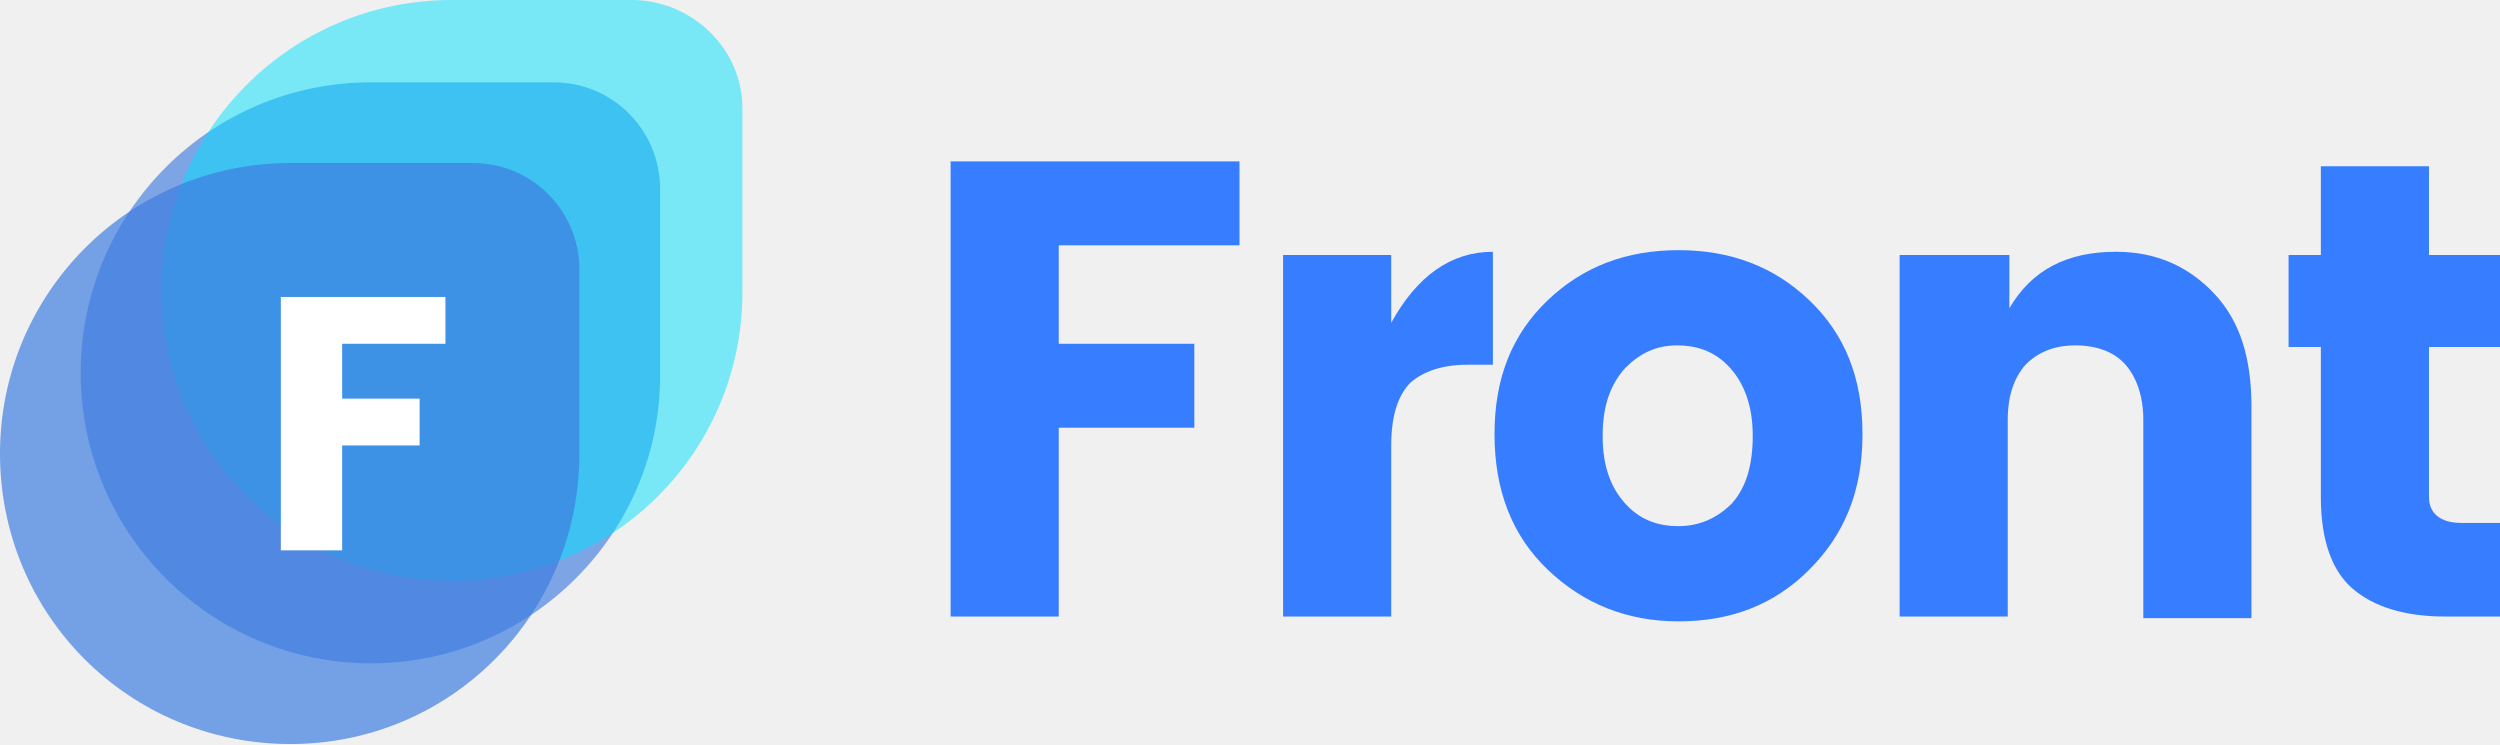
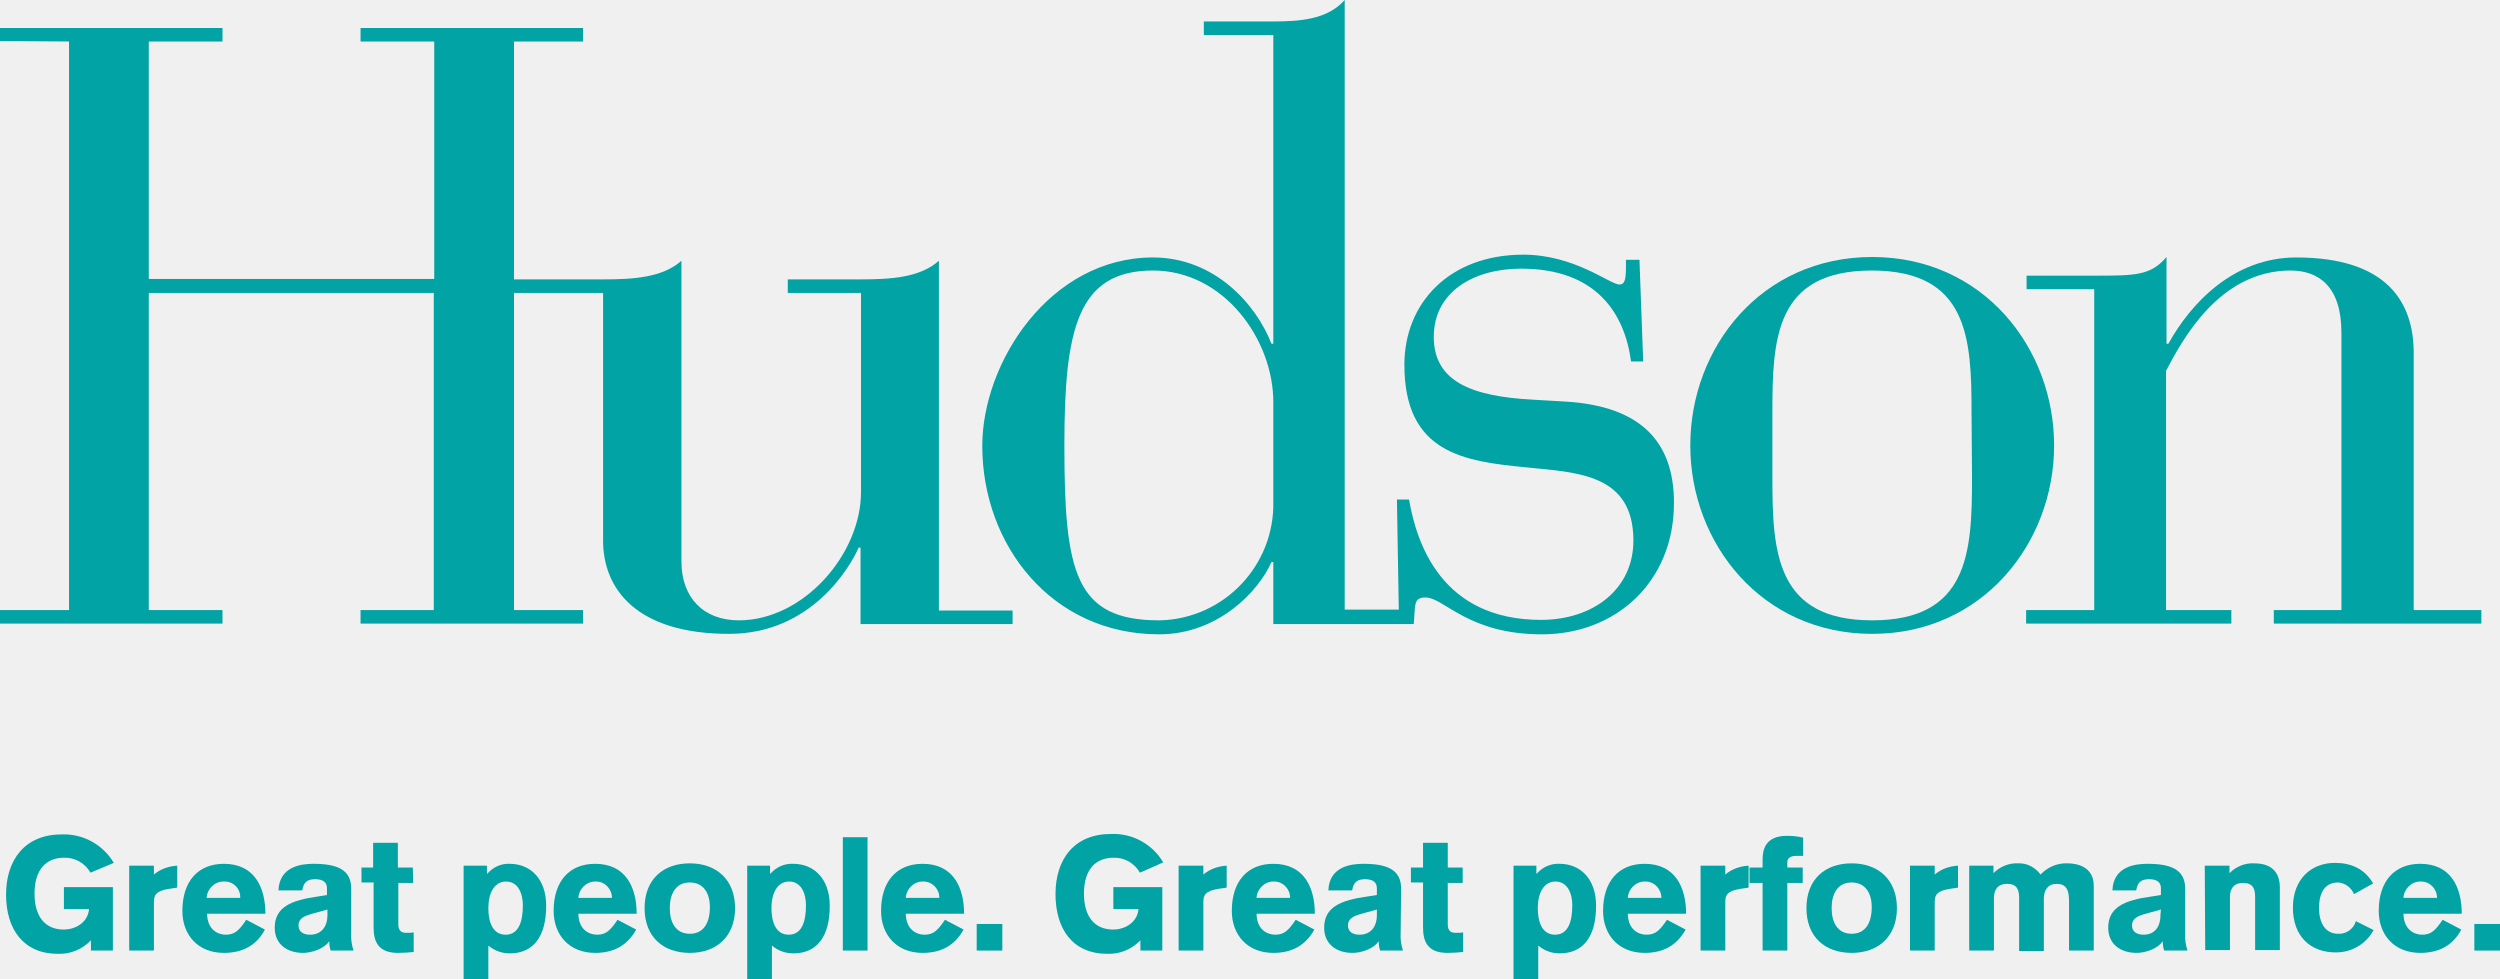
- <svg xmlns="http://www.w3.org/2000/svg" version="1.1" id="Layer_1" x="0px" y="0px" viewBox="0 0 154.9 46.1" style="enable-background:new 0 0 154.9 46.1;" xml:space="preserve">
+ <svg xmlns="http://www.w3.org/2000/svg" version="1.1" id="Layer_1" x="0px" y="0px" viewBox="0 0 536 209.8" style="enable-background:new 0 0 536 209.8;" xml:space="preserve">
  <style type="text/css">
- 	.st0{fill:#377DFF;}
- 	.st1{opacity:0.65;fill:#3F7DE0;enable-background:new    ;}
- 	.st2{opacity:0.5;fill:#00DFFC;enable-background:new    ;}
- 	.st3{opacity:0.7;fill:#3F7DE0;enable-background:new    ;}
- 	.st4{fill:#FFFFFF;}
+ 	.st0{fill:#01A3A4;}
</style>
-   <path class="st0" d="M58.9,38.2V10h17.9v5.2H65.6v6.1H74v5.2h-8.4v11.7H58.9z" />
-   <path class="st0" d="M86.2,15.8V20c1.6-2.9,3.7-4.4,6.3-4.4v7h-1.6c-1.5,0-2.7,0.4-3.5,1.1c-0.8,0.8-1.2,2.1-1.2,3.9v10.6h-6.7V15.8  H86.2z" />
-   <path class="st0" d="M95.9,35.3c-2.2-2.1-3.3-4.9-3.3-8.4c0-3.5,1.1-6.2,3.3-8.3c2.2-2.1,4.9-3.1,8.1-3.1s5.9,1,8.1,3.1  s3.3,4.8,3.3,8.3s-1.1,6.2-3.3,8.4s-4.9,3.2-8.1,3.2S98.1,37.4,95.9,35.3z M107.3,31.2c0.9-1,1.3-2.4,1.3-4.2s-0.5-3.2-1.4-4.2  s-2-1.4-3.3-1.4s-2.3,0.5-3.2,1.4c-0.9,1-1.4,2.3-1.4,4.2s0.5,3.2,1.4,4.2s2,1.4,3.3,1.4S106.4,32.1,107.3,31.2z" />
-   <path class="st0" d="M124.5,15.8v3.3c1.4-2.4,3.6-3.5,6.6-3.5c2.5,0,4.5,0.9,6.1,2.6s2.3,4,2.3,7v13.1h-6.7V26  c0-1.4-0.4-2.6-1.1-3.4c-0.7-0.8-1.8-1.2-3.1-1.2s-2.3,0.4-3.1,1.2c-0.7,0.8-1.1,1.9-1.1,3.4v12.2h-6.7V15.8H124.5z" />
-   <path class="st0" d="M152.5,32.4h2.4v5.8h-3.4c-2.5,0-4.4-0.6-5.7-1.7c-1.3-1.1-2-3-2-5.7v-9.3h-2v-5.7h2v-5.5h6.7v5.5h4.4v5.7h-4.4  v9.3C150.5,31.8,151.2,32.4,152.5,32.4z" />
-   <path class="st1" d="M23,41.1L23,41.1c-9.9,0-18-8-18-18l0,0c0-9.9,8-18,18-18h11.3c3.7,0,6.6,3,6.6,6.6v11.4  C41,33,32.9,41.1,23,41.1z" />
-   <path class="st2" d="M28,36L28,36c-9.9,0-18-8-18-18l0,0c0-9.9,8-18,18-18h11.3C43,0.1,46,3.1,46,6.7v11.4C46,28,38,36,28,36z" />
-   <path class="st3" d="M18,46.1L18,46.1c-10,0-18-8-18-18l0,0c0-9.9,8-18,18-18h11.3c3.7,0,6.6,3,6.6,6.6v11.4  C35.9,38.1,27.9,46.1,18,46.1z" />
-   <path class="st4" d="M17.4,34.1V18.4h10.2v2.9h-6.4v3.4H26v2.9h-4.8v6.5H17.4z" />
+   <g id="Layer_2">
+     <g id="Layer_1-2">
+       <path class="st0" d="M19.4,187.1c-1.2-2.1-3.4-3.3-5.7-3.2c-3.7,0-6.3,2.4-6.3,7.7c0,4.7,2.1,7.7,6.3,7.7c2.2,0,5.1-1.3,5.4-4.4    h-5.4v-4.7h10.5v13.6h-4.7v-2.2c-1.8,1.9-4.4,3-7.1,2.9c-7.4,0-11.1-5.3-11.1-12.7s4-12.9,11.9-12.9c4.6-0.2,8.9,2.2,11.2,6.1    L19.4,187.1z" />
+       <path class="st0" d="M27.7,185.6H33v1.9c1.4-1.2,3.2-1.8,5-1.9v4.7l-0.6,0.1c-3.2,0.4-4.4,0.9-4.4,2.9v10.5h-5.3V185.6z" />
+       <path class="st0" d="M44.4,195.8c0,3.5,2.3,4.6,4,4.6c2,0,2.9-1,4.4-3.2l4,2.1c-1.8,3.4-4.8,5-8.8,5c-5.6,0-8.9-3.9-8.9-9    c0-6.4,3.4-10.1,8.9-10.1c6.6,0,8.9,5.1,8.9,10.7H44.4z M51.5,192.5c0.1-1.9-1.4-3.5-3.3-3.5c-0.1,0-0.2,0-0.3,0    c-1.9,0-3.5,1.6-3.6,3.5L51.5,192.5z" />
+       <path class="st0" d="M75.3,200c-0.1,1.3,0.1,2.6,0.5,3.8h-4.9c-0.2-0.6-0.3-1.2-0.3-1.9h-0.1c-0.9,1.4-3.6,2.4-5.5,2.4    c-3.5,0-6.1-1.9-6.1-5.4c0-4.4,3.5-5.9,9.3-6.7l1.9-0.3v-1.5c0-1.4-1.1-1.9-2.5-1.9c-1.7,0-2.5,0.6-2.8,2.4h-5.1    c0.2-5.2,5-5.7,7.5-5.7c5,0,8.1,1.2,8.1,5.3V200z M70.2,195l-3.6,1c-1.3,0.4-2.6,0.9-2.6,2.4s1.2,2,2.5,2c2.1,0,3.7-1.4,3.7-4.2    L70.2,195z" />
+       <path class="st0" d="M88.6,189.3h-3.2v8.9c0,1.4,0.7,1.8,1.7,1.8c0.5,0,1.1,0,1.6-0.1v4.2c-0.7,0.1-2.3,0.2-3.4,0.2    c-4.5,0-5.2-2.8-5.2-5.5v-9.6h-2.6V186H80v-5.3h5.3v5.3h3.2L88.6,189.3z" />
+       <path class="st0" d="M99.5,185.6h4.9v1.7h0.1c1.2-1.4,3-2.2,4.8-2.1c4.3,0,7.8,3.1,7.8,9c0,6.8-2.9,10.2-7.8,10.2    c-1.6,0-3.2-0.5-4.5-1.6h-0.1v7.2h-5.3V185.6z M108.4,200.4c2.7,0,3.7-2.6,3.7-6.3c0-2.5-1-5.1-3.6-5.1s-3.8,2.6-3.8,5.7    S105.7,200.4,108.4,200.4" />
+       <path class="st0" d="M124,195.8c0,3.5,2.3,4.6,4,4.6c2,0,2.9-1,4.4-3.2l4,2.1c-1.9,3.4-4.8,5-8.8,5c-5.6,0-8.9-3.9-8.9-9    c0-6.4,3.4-10.1,8.9-10.1c6.6,0,8.9,5.1,8.9,10.7H124z M131.2,192.5c0-1.9-1.5-3.5-3.4-3.5c-0.1,0-0.2,0-0.2,0    c-1.9,0-3.5,1.6-3.6,3.5H131.2z" />
+       <path class="st0" d="M157.6,194.7c0,6.1-4,9.6-9.7,9.6s-9.7-3.4-9.7-9.6s4-9.6,9.7-9.6S157.6,188.6,157.6,194.7 M143.6,194.7    c0,3.1,1.3,5.5,4.3,5.5s4.3-2.4,4.3-5.7c0-2.9-1.3-5.3-4.3-5.3S143.6,191.6,143.6,194.7" />
+       <path class="st0" d="M160.2,185.6h4.9v1.7h0.1c1.2-1.4,3-2.2,4.9-2.1c4.3,0,7.8,3.1,7.8,9c0,6.8-2.9,10.2-7.8,10.2    c-1.6,0-3.2-0.5-4.5-1.6h-0.1v7.2h-5.3L160.2,185.6z M169.1,200.4c2.7,0,3.7-2.6,3.7-6.3c0-2.5-1-5.1-3.6-5.1s-3.8,2.6-3.8,5.7    S166.4,200.4,169.1,200.4" />
+       <rect x="180.7" y="179.5" class="st0" width="5.3" height="24.3" />
+       <path class="st0" d="M194.2,195.8c0,3.5,2.3,4.6,4,4.6c2,0,2.9-1,4.4-3.2l4,2.1c-1.9,3.4-4.8,5-8.8,5c-5.6,0-8.9-3.9-8.9-9    c0-6.4,3.4-10.1,8.9-10.1c6.6,0,8.9,5.1,8.9,10.7H194.2z M201.4,192.5c0-1.9-1.5-3.5-3.4-3.5c-0.1,0-0.2,0-0.2,0    c-1.9,0-3.5,1.6-3.6,3.5H201.4z" />
+       <rect x="209.4" y="198.1" class="st0" width="5.5" height="5.7" />
+       <path class="st0" d="M244.4,187.1c-1.2-2.1-3.4-3.3-5.7-3.2c-3.7,0-6.3,2.4-6.3,7.7c0,4.7,2.1,7.7,6.3,7.7c2.2,0,5.1-1.3,5.4-4.4    h-5.4v-4.7h10.5v13.6h-4.7v-2.2c-1.8,1.9-4.4,3-7.1,2.9c-7.4,0-11.1-5.3-11.1-12.8s4-12.9,11.9-12.9c4.6-0.2,8.9,2.2,11.2,6.1    L244.4,187.1z" />
+       <path class="st0" d="M252.7,185.6h5.3v1.9c1.4-1.2,3.2-1.8,5-1.9v4.7l-0.6,0.1c-3.2,0.4-4.4,0.9-4.4,2.9v10.5h-5.3V185.6z" />
+       <path class="st0" d="M269.4,195.8c0,3.5,2.3,4.6,4,4.6c2,0,2.9-1,4.4-3.2l4,2.1c-1.9,3.4-4.8,5-8.8,5c-5.6,0-8.9-3.9-8.9-9    c0-6.4,3.4-10.1,8.9-10.1c6.6,0,8.9,5.1,8.9,10.7H269.4L269.4,195.8z M276.6,192.5c0-1.9-1.5-3.5-3.4-3.5c-0.1,0-0.2,0-0.2,0    c-1.9,0-3.5,1.6-3.6,3.5H276.6z" />
+       <path class="st0" d="M300.3,200c-0.1,1.3,0.1,2.6,0.5,3.8h-4.9c-0.2-0.6-0.3-1.2-0.3-1.9h-0.1c-0.9,1.4-3.5,2.4-5.5,2.4    c-3.5,0-6.1-1.9-6.1-5.4c0-4.4,3.5-5.9,9.3-6.7l2-0.3v-1.5c0-1.4-1.1-1.9-2.5-1.9c-1.7,0-2.5,0.6-2.8,2.4h-5.1    c0.2-5.2,5-5.7,7.5-5.7c5,0,8.1,1.2,8.1,5.3L300.3,200L300.3,200z M295.2,195l-3.6,1c-1.3,0.4-2.6,0.9-2.6,2.4s1.2,2,2.5,2    c2.1,0,3.7-1.4,3.7-4.2V195z" />
+       <path class="st0" d="M313.6,189.3h-3.2v8.9c0,1.4,0.7,1.8,1.7,1.8c0.5,0,1.1,0,1.6-0.1v4.2c-0.7,0.1-2.3,0.2-3.4,0.2    c-4.5,0-5.2-2.8-5.2-5.5v-9.6h-2.6V186h2.6v-5.3h5.3v5.3h3.2L313.6,189.3L313.6,189.3z" />
+       <path class="st0" d="M324.5,185.6h4.9v1.7h0.1c1.2-1.4,3-2.2,4.9-2.1c4.3,0,7.8,3.1,7.8,9c0,6.8-2.9,10.2-7.8,10.2    c-1.6,0-3.2-0.5-4.5-1.6h-0.1v7.2h-5.3L324.5,185.6L324.5,185.6z M333.4,200.4c2.7,0,3.7-2.6,3.7-6.3c0-2.5-1-5.1-3.6-5.1    s-3.8,2.6-3.8,5.7S330.7,200.4,333.4,200.4" />
+       <path class="st0" d="M349,195.8c0,3.5,2.3,4.6,4,4.6c2,0,2.9-1,4.4-3.2l4,2.1c-1.9,3.4-4.8,5-8.8,5c-5.6,0-8.9-3.9-8.9-9    c0-6.4,3.4-10.1,8.9-10.1c6.6,0,8.9,5.1,8.9,10.7H349z M356.2,192.5c0-1.9-1.5-3.5-3.4-3.5c-0.1,0-0.2,0-0.2,0    c-1.9,0-3.5,1.6-3.6,3.5H356.2z" />
+       <path class="st0" d="M364.6,185.6h5.3v1.9c1.4-1.2,3.2-1.8,5-1.9v4.7l-0.6,0.1c-3.2,0.4-4.4,0.9-4.4,2.9v10.5h-5.3V185.6z" />
+       <path class="st0" d="M377.9,189.3h-2.8V186h2.8v-1.8c0-2,0.6-5,5.2-5c1.2,0,2.3,0.1,3.5,0.4v3.9h-1.5c-0.9,0-1.9,0.3-1.9,1.3v1.2    h3.3v3.3h-3.3v14.5h-5.3V189.3z" />
+       <path class="st0" d="M406.7,194.7c0,6.1-4,9.6-9.7,9.6s-9.7-3.4-9.7-9.6s4-9.6,9.7-9.6S406.7,188.6,406.7,194.7 M392.7,194.7    c0,3.1,1.3,5.5,4.3,5.5s4.3-2.4,4.3-5.7c0-2.9-1.3-5.3-4.3-5.3S392.7,191.6,392.7,194.7" />
+       <path class="st0" d="M409.5,185.6h5.3v1.9c1.4-1.2,3.2-1.8,5-1.9v4.7l-0.6,0.1c-3.2,0.4-4.4,0.9-4.4,2.9v10.5h-5.3L409.5,185.6z" />
+       <path class="st0" d="M422.1,185.6h5.3v1.6c1.4-1.4,3.3-2.2,5.3-2.1c1.9-0.1,3.7,0.9,4.8,2.4c1.5-1.6,3.6-2.5,5.8-2.4    c1.8,0,5.6,0.6,5.6,4.8v13.9h-5.3v-10.6c0-2.6-0.7-3.7-2.7-3.7c-1.8,0-2.7,1.3-2.7,3.2v11.2h-5.3v-11.4c0-1.8-0.5-3-2.6-3    s-2.8,1.4-2.8,3v11.3h-5.3V185.6z" />
+       <path class="st0" d="M468.5,200c-0.1,1.3,0.1,2.6,0.5,3.8H464c-0.2-0.6-0.3-1.2-0.3-1.9h-0.1c-0.9,1.4-3.5,2.4-5.5,2.4    c-3.5,0-6.1-1.9-6.1-5.4c0-4.4,3.5-5.9,9.3-6.7l2-0.3v-1.5c0-1.4-1.1-1.9-2.5-1.9c-1.7,0-2.5,0.6-2.8,2.4h-5.1    c0.2-5.2,5-5.7,7.5-5.7c5,0,8.1,1.2,8.1,5.3L468.5,200L468.5,200z M463.3,195l-3.6,1c-1.3,0.4-2.6,0.9-2.6,2.4s1.2,2,2.5,2    c2.1,0,3.6-1.4,3.6-4.2L463.3,195L463.3,195z" />
+       <path class="st0" d="M472.7,185.6h5.3v1.6c1.4-1.4,3.3-2.2,5.3-2.1c4.3,0,5.5,2.5,5.5,5.2v13.4h-5.3v-11.4c0-1.8-0.5-3-2.6-3    s-2.8,1.4-2.8,3v11.4h-5.3L472.7,185.6L472.7,185.6z" />
+       <path class="st0" d="M504.7,191.7c-0.6-1.4-1.9-2.4-3.4-2.5c-3,0-4.1,2.4-4.1,5.5s1.3,5.5,4.1,5.5c1.7,0.1,3.3-1,3.8-2.7l3.8,1.9    c-1.6,3-4.7,4.8-8.1,4.8c-5.4,0-9.2-3.4-9.2-9.6s4-9.6,9-9.6c3.5,0,6.4,1.3,8.2,4.4L504.7,191.7z" />
+       <path class="st0" d="M515.3,195.8c0,3.5,2.3,4.6,4,4.6c2,0,2.9-1,4.4-3.2l4,2.1c-1.8,3.4-4.8,5-8.8,5c-5.6,0-8.9-3.9-8.9-9    c0-6.4,3.4-10.1,8.9-10.1c6.6,0,8.9,5.1,8.9,10.7H515.3L515.3,195.8z M522.5,192.5c0-1.9-1.5-3.5-3.4-3.5c-0.1,0-0.2,0-0.2,0    c-1.9,0-3.5,1.6-3.6,3.5H522.5z" />
+       <rect x="530.5" y="198.1" class="st0" width="5.5" height="5.7" />
+       <path class="st0" d="M201.3,130.8V55.9c-4,3.6-10.3,4-16.7,4h-15.7v2.9h15.7v42.7c0,13.3-12.3,27.5-26.2,27.5    c-7.6,0-12.3-4.9-12.3-12.6V55.9c-4,3.6-10.3,4-16.7,4h-19.2v-51H125V6H77.3v2.9h15.8v50.9H31.9V8.9h15.8V6H0v2.8l14.8,0.1v121.9    H0v2.9h47.7v-2.9H31.9v-68h61.1v68H77.3v2.9H125v-2.9h-14.8v-68h19.1v53.1c0,10.4,7.2,20,27,20c17.7,0,26-14.4,27.8-18.5h0.4v16.4    h32.6v-2.9H201.3L201.3,130.8z" />
+       <path class="st0" d="M273,107.5c0.3,13.7-10.5,25.1-24.2,25.5c-0.1,0-0.2,0-0.3,0c-18,0-20.3-10.3-20.3-37.5    c0-24.9,2.8-37.5,19-37.5c15.3,0,25.8,14.9,25.8,28.2V107.5z M335.7,86.1l-6.9-0.4c-13.5-0.7-21.4-4-21.4-13.5s8.4-14.6,18.7-14.6    c16.1,0,22.2,9.5,23.6,19.9h2.6l-0.8-21.8h-2.9v1.5c0,2.6-0.2,3.8-1.4,3.8c-2,0-9.6-6.4-20.6-6.4c-15.9,0-25.5,10.4-25.5,23.6    c0,19,12.8,20.7,26.1,22c10.8,1.1,23,1.3,23,15.7c0,10.4-8.6,17-19.8,17c-21.4,0-26.7-16.5-28.3-25.8h-2.6l0.4,23.6h-11.6V0    c-3.7,4.2-9.6,4.6-15.5,4.6h-14.7v2.9H273v66.2h-0.4c-3.3-8.5-12.2-18.5-25.4-18.5c-22.1,0-36.6,22.5-36.6,40.4    c0,21.3,14.9,40.4,37.9,40.4c12.7,0,21.4-9.3,24.1-15.5h0.4v13.3h30.1c0.4-3.9-0.2-5.7,2.5-5.7c4.1,0,9,7.9,25,7.9    c15.7,0,28.3-11.1,28.3-28.2C358.9,95.1,352.2,87.1,335.7,86.1" />
+       <path class="st0" d="M422.7,88.4c0-15.8-0.7-30.4-21.4-30.4S380,72.6,380,88.4v14.2c0,15.8,0.8,30.4,21.4,30.4    s21.4-14.5,21.4-30.4L422.7,88.4z M401.4,55.1c23.8,0,39,19.5,39,40.4s-15.3,40.4-39,40.4s-39-19.4-39-40.4S377.6,55.1,401.4,55.1    " />
+       <path class="st0" d="M449,62h-14.5v-2.9H449c8.8,0,12.1,0,15.5-4v18.6h0.4c4.8-8.7,14-18.5,27.4-18.5c19.7,0,25.2,9.8,25.2,20.5    v55.1H532v2.9h-44.5v-2.9h14.5V71.3c0-10-5-13.3-10.9-13.3c-15.5,0-23.4,15.3-26.7,21.5v51.3h14v2.9h-44v-2.9H449V62z" />
+     </g>
+   </g>
</svg>
